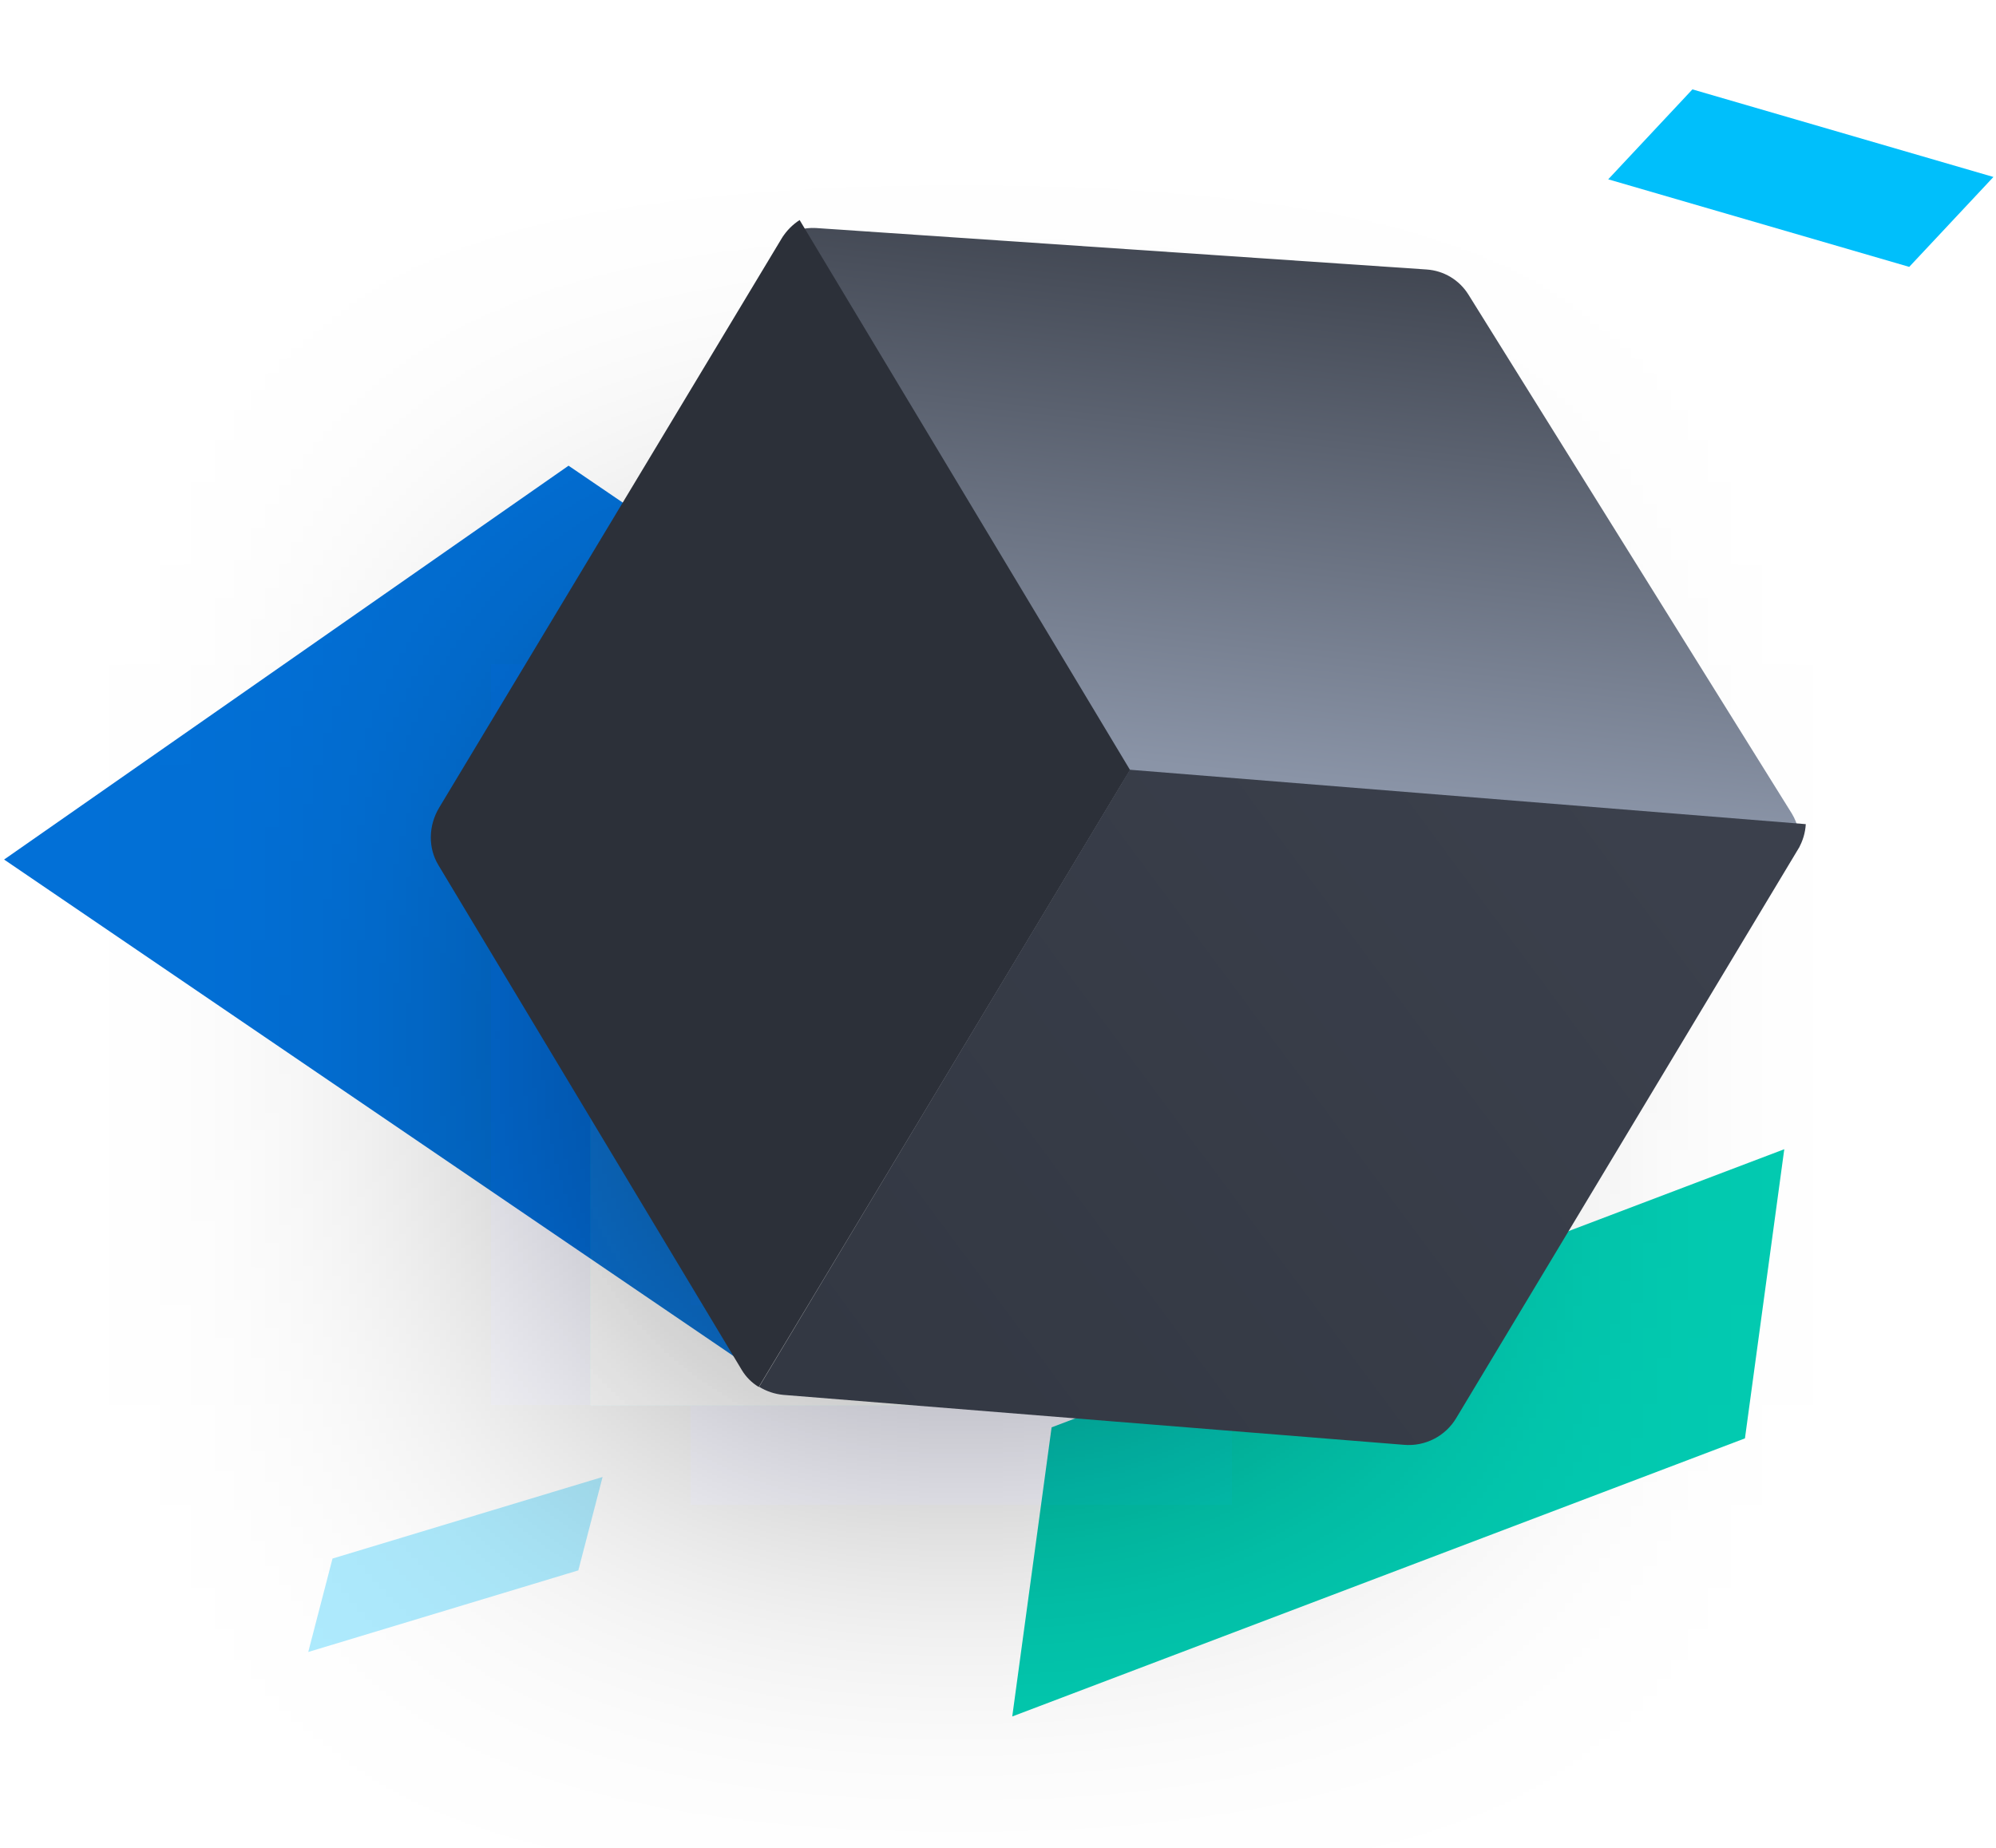
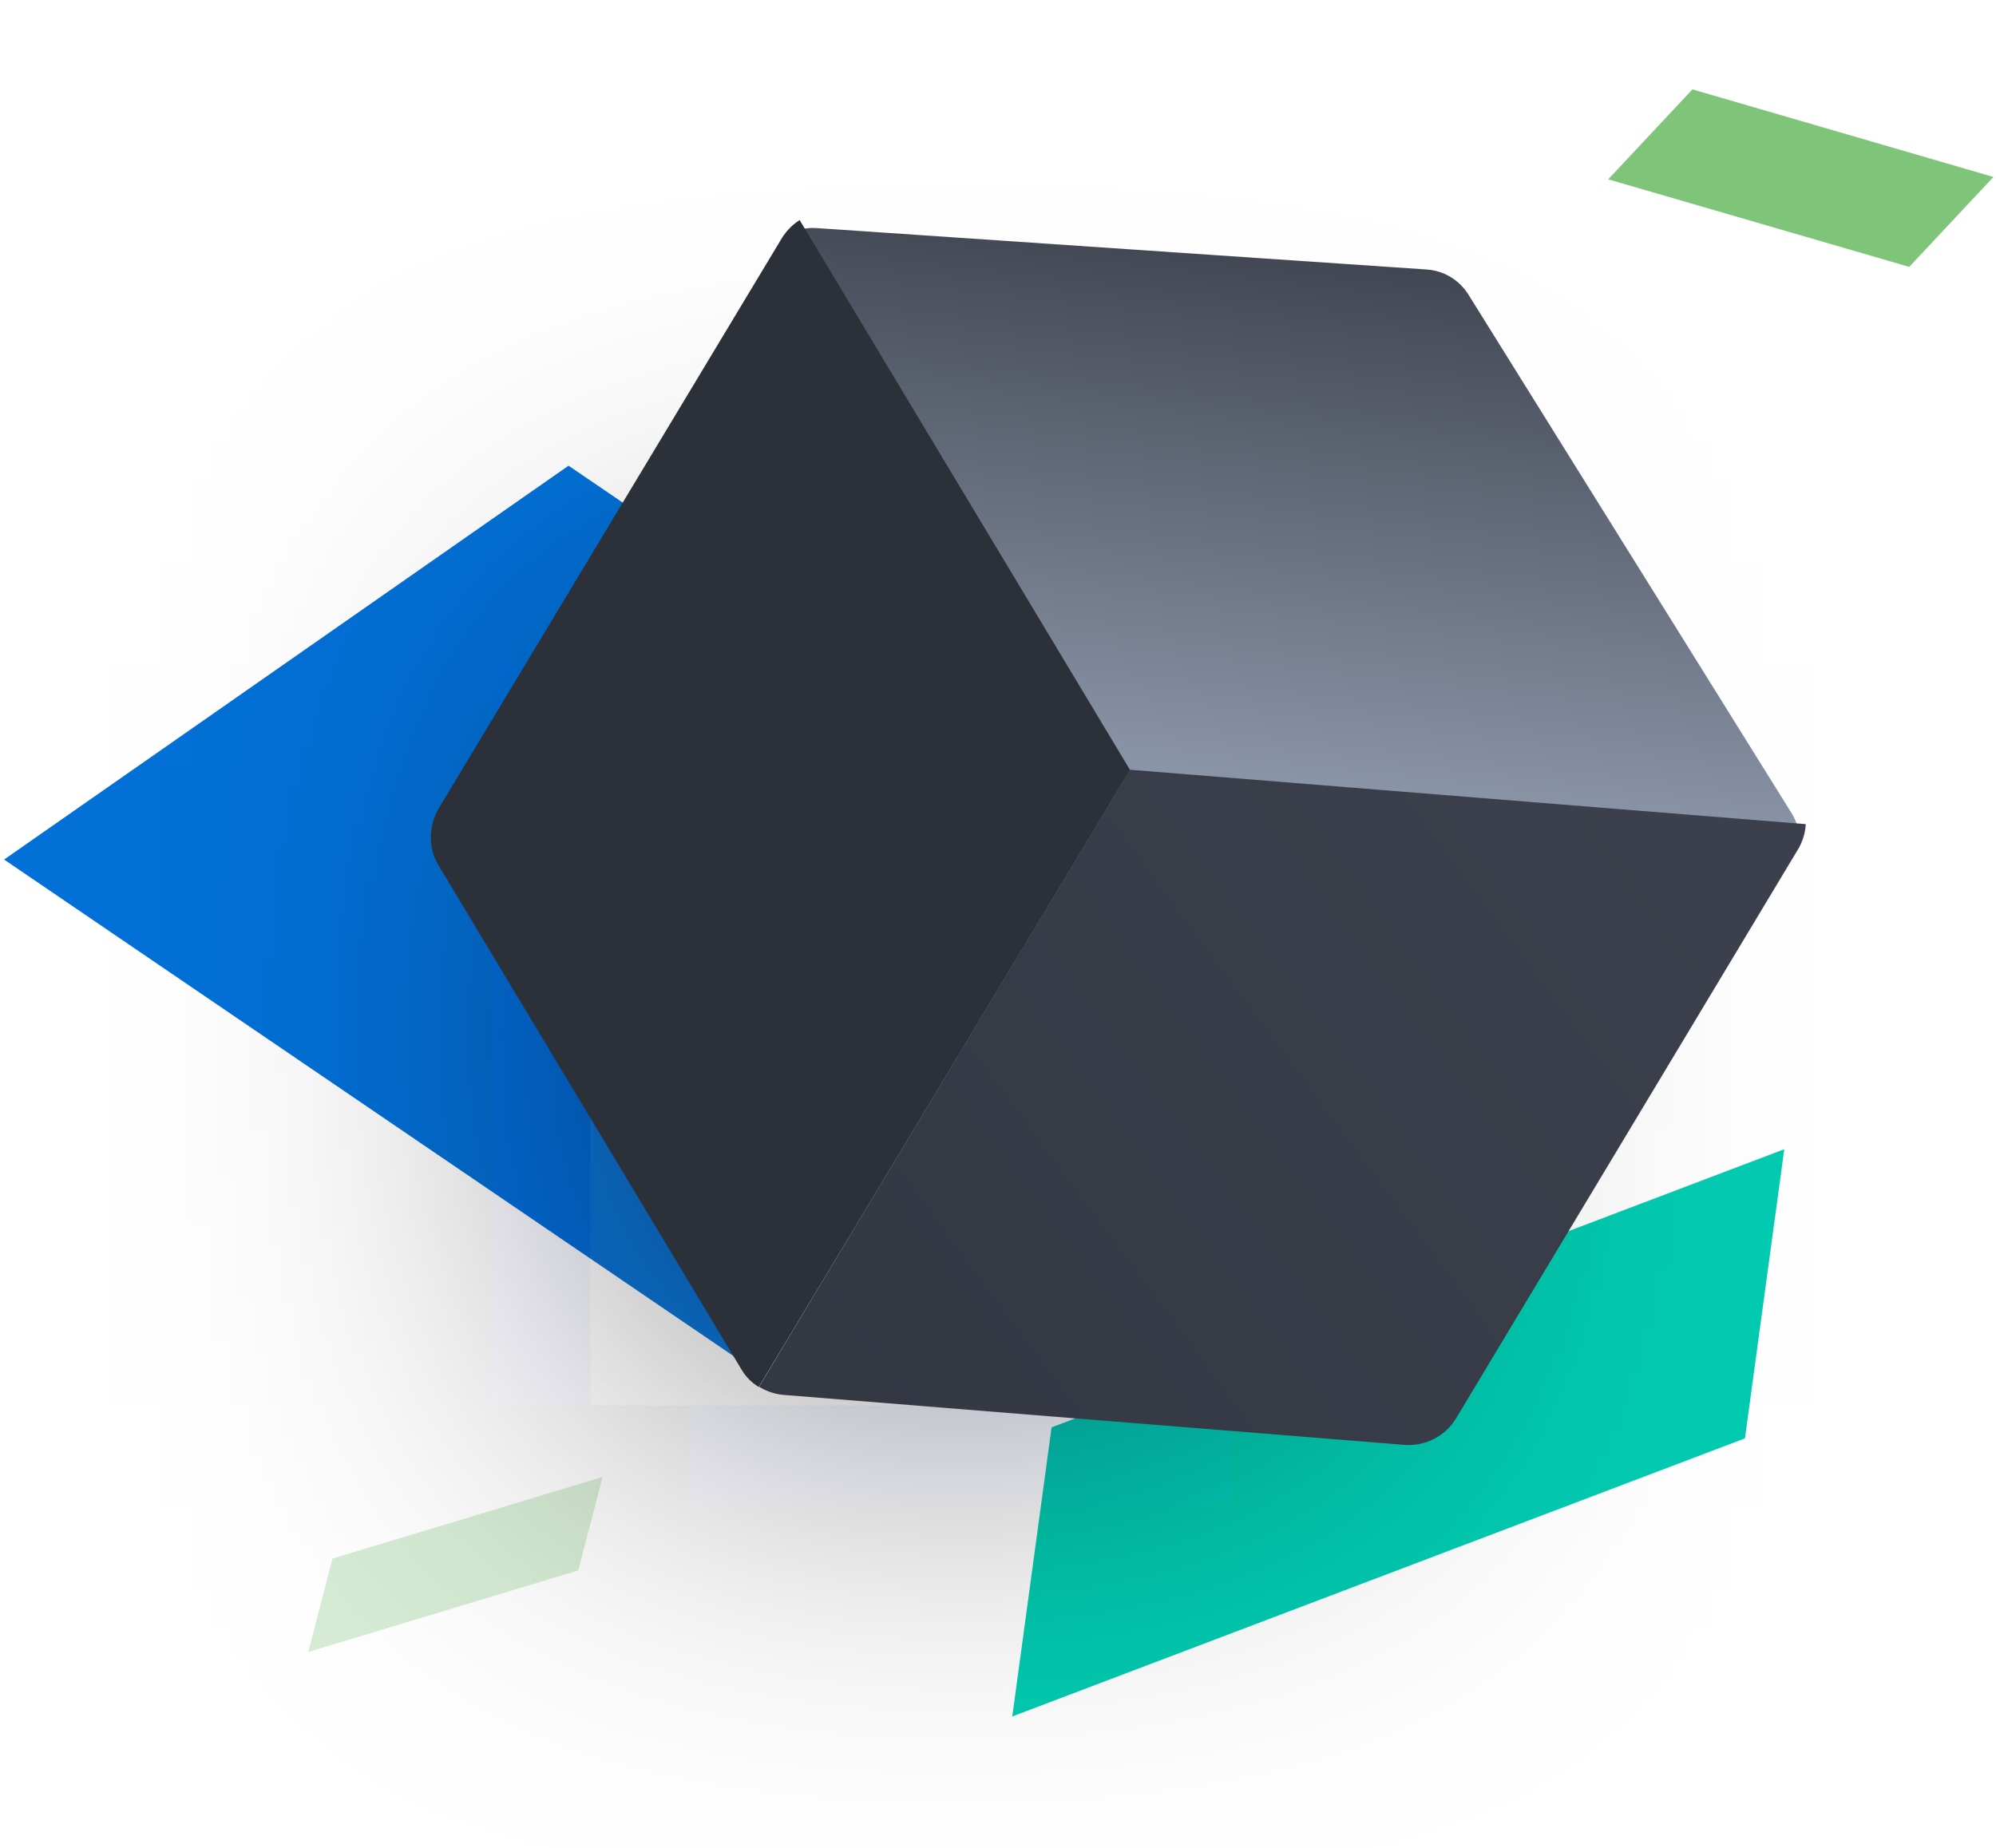
<svg xmlns="http://www.w3.org/2000/svg" width="108" height="100">
  <defs>
    <filter x="-90%" y="-90%" width="280%" height="280%" filterUnits="objectBoundingBox" id="a">
      <feGaussianBlur stdDeviation="12" in="SourceGraphic" />
    </filter>
    <linearGradient x1="17.713%" y1="0%" x2="77.754%" y2="68.424%" id="b">
      <stop stop-color="#2C3039" offset="0%" />
      <stop stop-color="#8A94A7" offset="100%" />
    </linearGradient>
    <linearGradient x1="49.892%" y1=".428%" x2="24.856%" y2="100%" id="c">
      <stop stop-color="#3B404C" offset="0%" />
      <stop stop-color="#333843" offset="100%" />
    </linearGradient>
  </defs>
  <g fill="none" fill-rule="evenodd">
-     <path fill-opacity=".32" fill="#00BFFB" d="M31.292 84.984l1.313-5.055-14.613 4.415-1.313 5.056z" />
+     <path fill-opacity=".32" fill="#7EC479" d="M31.292 84.984l1.313-5.055-14.613 4.415-1.313 5.056z" />
    <path d="M41.203 74.416L.222 46.516l30.541-21.314 23.908 16.277-11.69 10.84-1.706 22-.072.097z" fill="#0270D7" />
-     <path fill="#00BFFB" d="M103.305 14.443l4.556-4.866-16.287-4.74-4.556 4.867z" />
+     <path fill="#7EC479" d="M103.305 14.443l4.556-4.866-16.287-4.74-4.556 4.867z" />
    <path fill="#02CBB1" d="M56.9 77.244L54.771 92.89 94.416 77.84l2.128-15.648z" />
    <path fill-opacity=".48" fill="#1D2026" filter="url(#a)" d="M31.778 38.241h40v40h-40z" transform="translate(.222 -2.241)" />
    <path d="M88.023 31.352a2.962 2.962 0 0 0-1.296-1.359l-29.464-15.06a2.888 2.888 0 0 0-2.634.001L25.147 30.03a2.972 2.972 0 0 0-1.298 1.361l32.078 16.398 32.096-16.436z" fill="url(#b)" fill-rule="nonzero" transform="rotate(31 66.542 55.443)" />
    <path d="M43.266 11.908a3.154 3.154 0 0 0-.96.977L23.763 43.707c-.586.974-.605 2.174-.048 3.1l16.423 27.335c.228.379.543.693.917.917l20.09-33.39-17.878-29.76z" fill="#2C3039" fill-rule="nonzero" />
    <path d="M38.935 50.59v38.956a3.04 3.04 0 0 0 1.35-.3L70.47 74.263a2.994 2.994 0 0 0 1.67-2.697V35.608a2.98 2.98 0 0 0-.342-1.33L38.935 50.59z" fill="url(#c)" transform="rotate(31 66.143 86.153)" />
  </g>
</svg>
